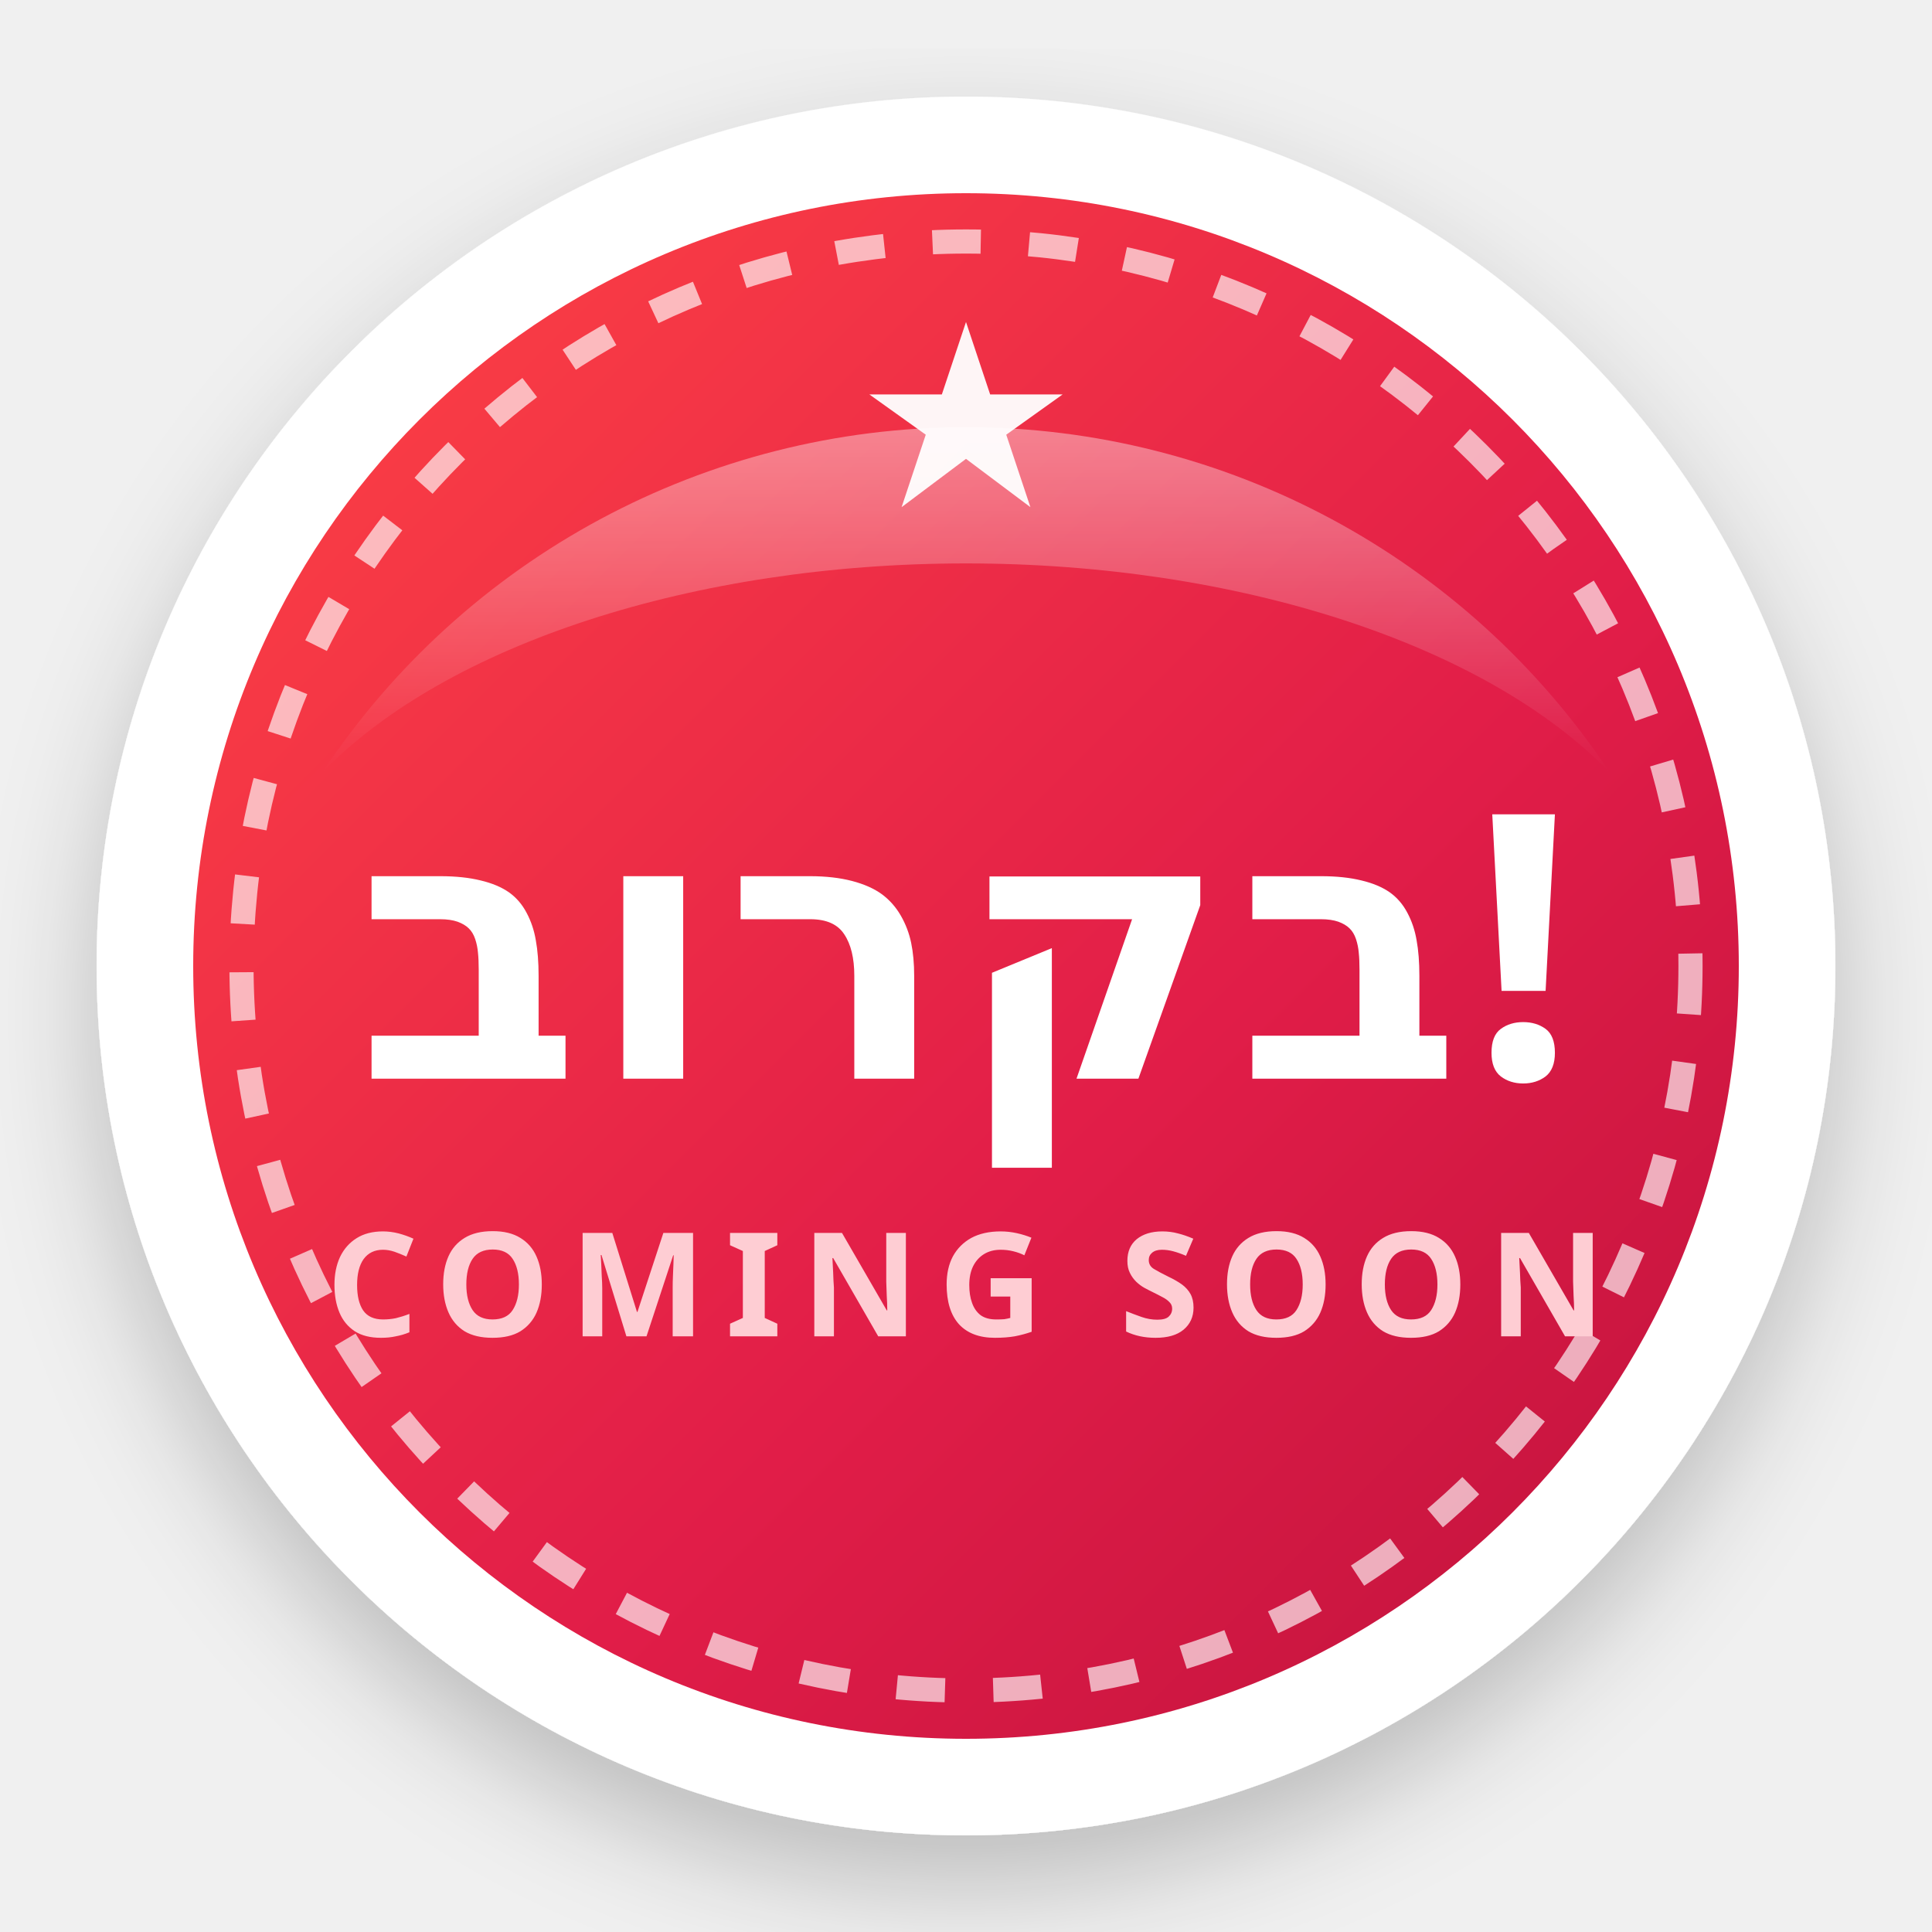
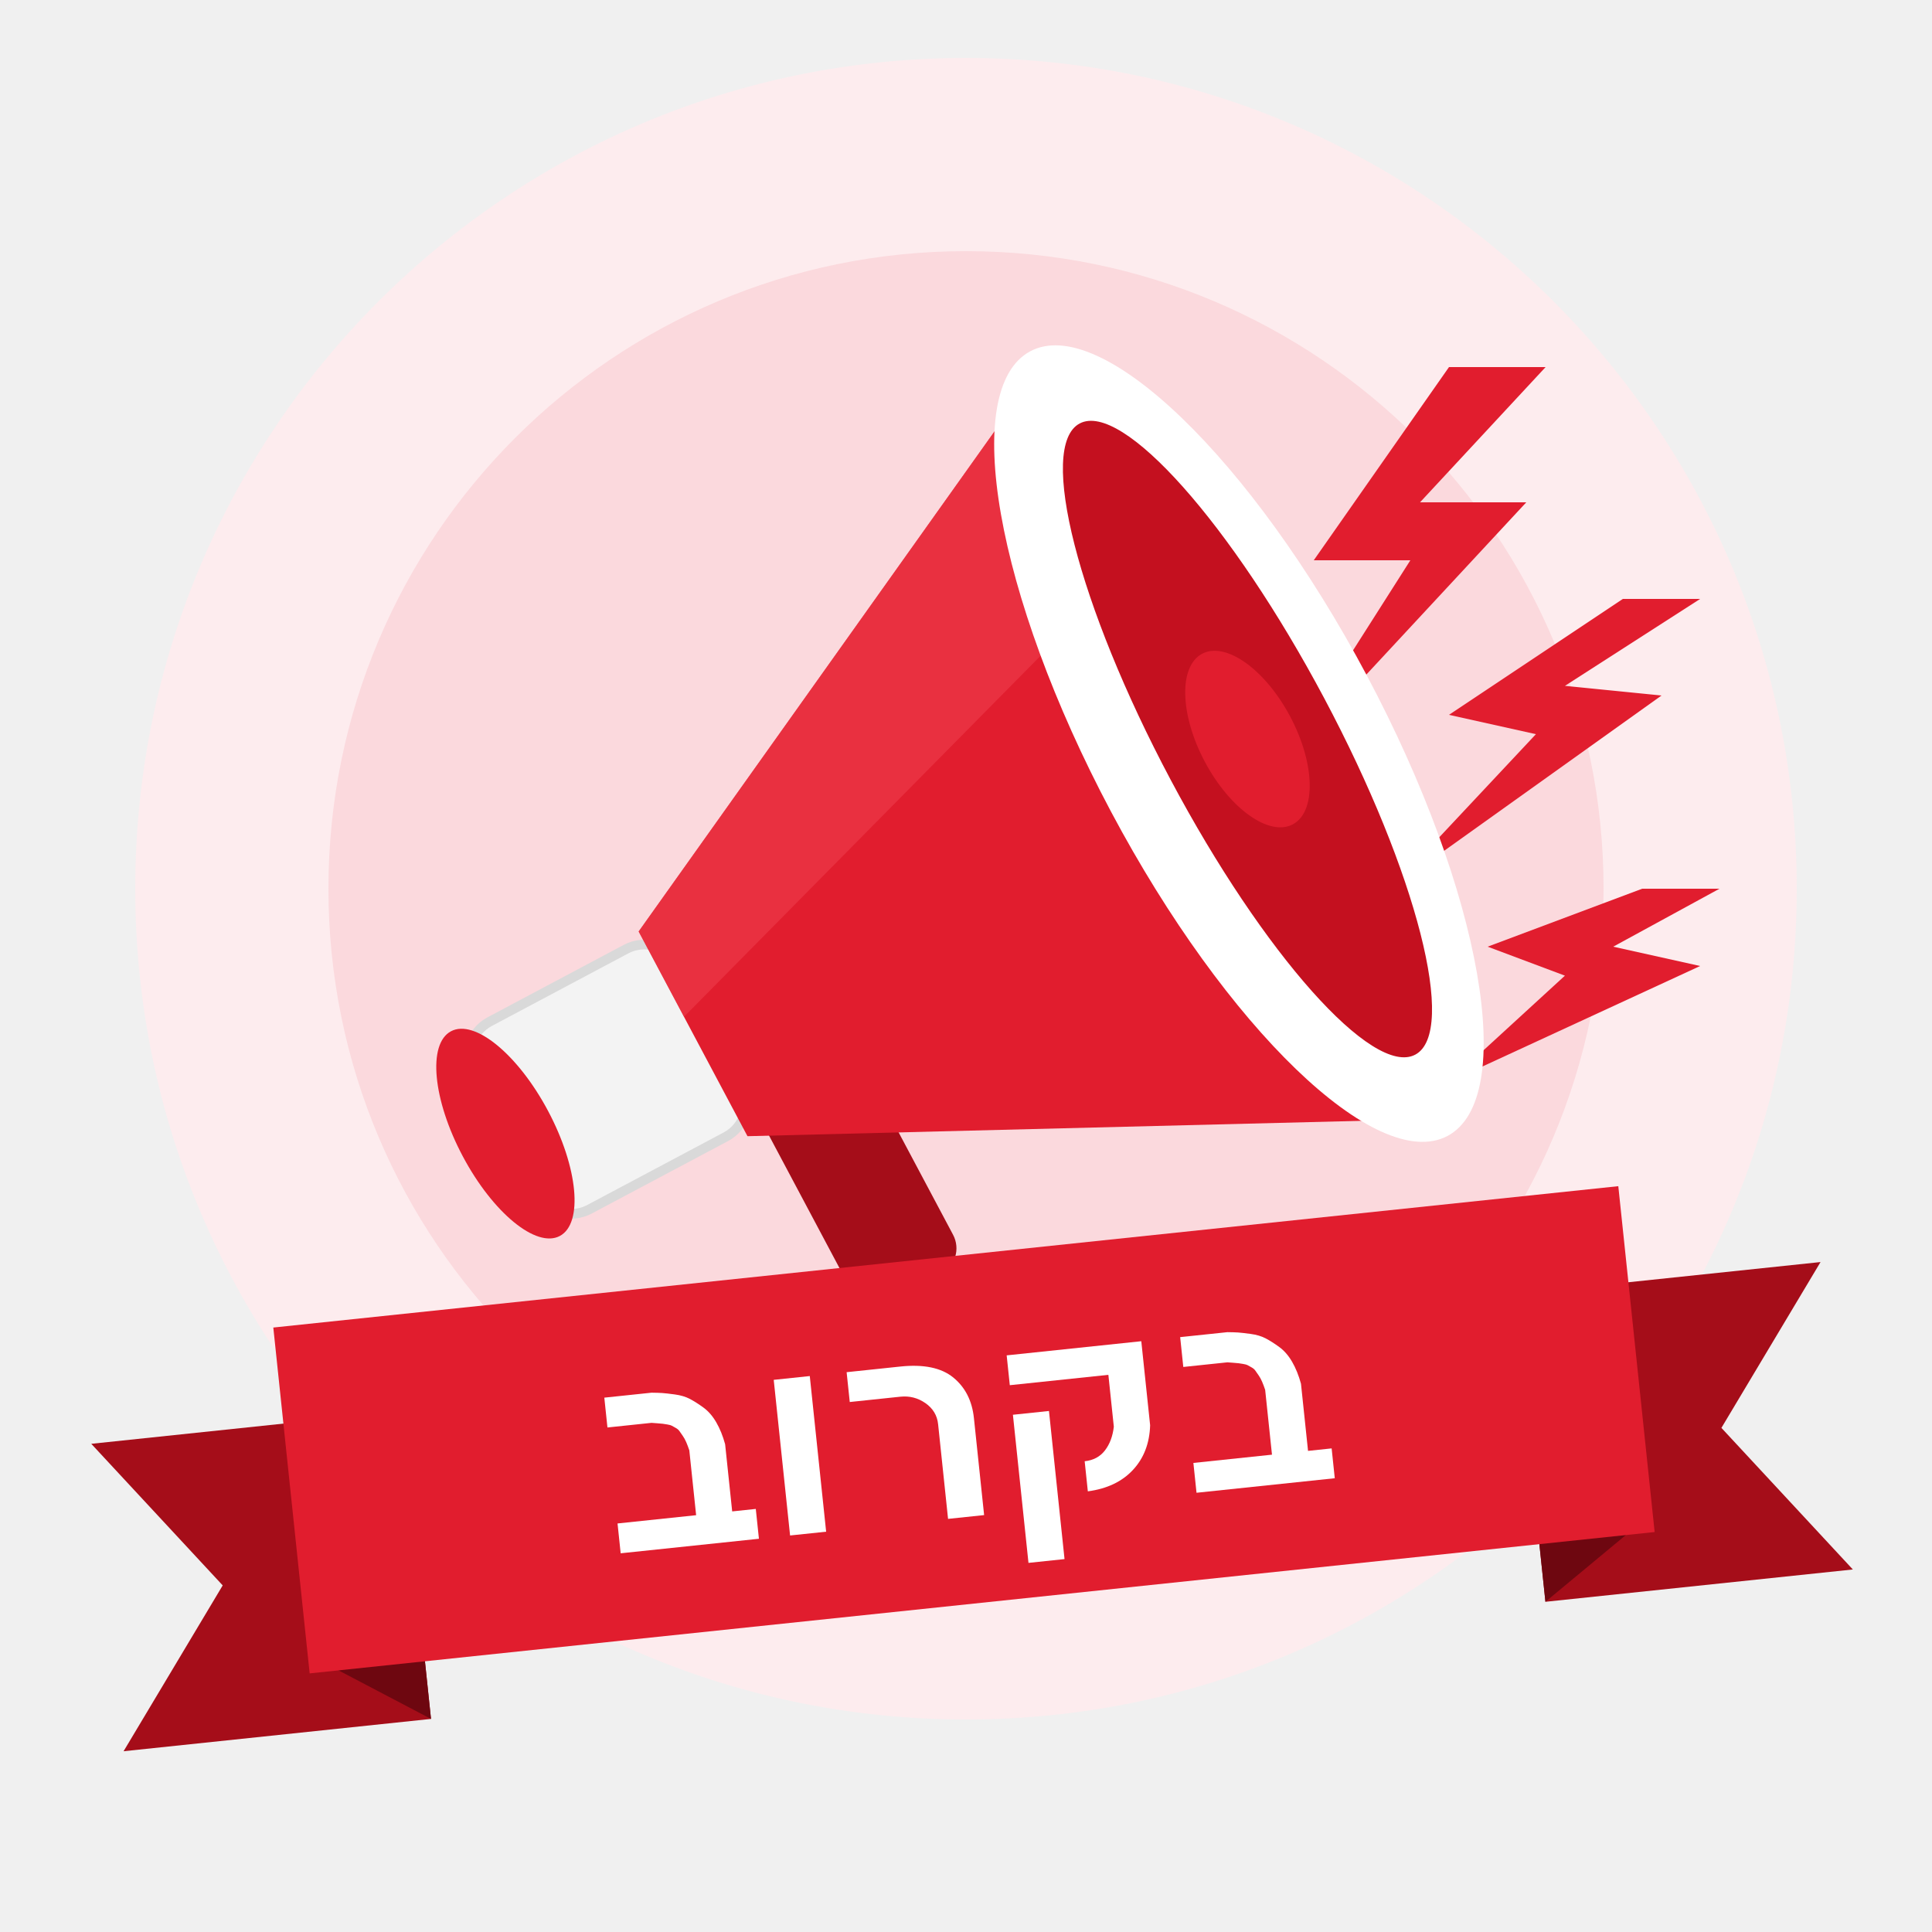
- <svg xmlns="http://www.w3.org/2000/svg" viewBox="0 0 120 120" width="120" height="120">
-   <defs>
-     <filter id="cs-shadow" x="-20%" y="-20%" width="150%" height="150%">
-       <feDropShadow dx="0" dy="3" stdDeviation="3.5" flood-color="#000000" flood-opacity="0.22" />
-     </filter>
-     <linearGradient id="cs-bg" x1="0%" y1="0%" x2="100%" y2="100%">
-       <stop offset="0%" stop-color="#ff4444" />
-       <stop offset="60%" stop-color="#e11d48" />
-       <stop offset="100%" stop-color="#be123c" />
-     </linearGradient>
-     <linearGradient id="cs-sheen" x1="0%" y1="0%" x2="0%" y2="100%">
-       <stop offset="0%" stop-color="#ffffff" stop-opacity="0.4" />
-       <stop offset="100%" stop-color="#ffffff" stop-opacity="0" />
-     </linearGradient>
-   </defs>
-   <circle cx="60" cy="60" r="54" fill="#ffffff" filter="url(#cs-shadow)" />
-   <circle cx="60" cy="60" r="48" fill="url(#cs-bg)" />
-   <circle cx="60" cy="60" r="45" fill="none" stroke="#ffffff" stroke-width="1.5" stroke-dasharray="3 3" opacity="0.65" />
-   <path d="M 20,48 A 48,48 0 0,1 100,48 A 45,24 0 0,0 20,48 Z" fill="url(#cs-sheen)" />
-   <path d="M 60,20 L 61.5,24.5 L 66,24.5 L 62.5,27 L 64,31.5 L 60,28.5 L 56,31.5 L 57.5,27 L 54,24.5 L 58.5,24.5 Z" fill="#ffffff" opacity="0.95" />
-   <text x="60" y="67" text-anchor="middle" font-family="Assistant, Rubik, 'Segoe UI', system-ui, sans-serif" font-weight="900" font-size="23" fill="#ffffff" letter-spacing="0.5">בקרוב!</text>
-   <text x="60" y="83" text-anchor="middle" font-family="Assistant, Rubik, 'Segoe UI', system-ui, sans-serif" font-weight="800" font-size="9" fill="#fecdd3" letter-spacing="1.2">COMING SOON</text>
+ <svg xmlns="http://www.w3.org/2000/svg" viewBox="0 0 200 200" width="200" height="200" role="img" aria-label="בקרוב">
+   <circle cx="100" cy="92" r="86" fill="#FDECEE" />
+   <circle cx="100" cy="92" r="66" fill="#FBD9DD" />
+   <g fill="#E11D2E">
+     <polygon points="150,38 136,58 146,58 132,80 158,52 147,52 160,38" />
+     <polygon points="168,62 150,74 159,76 144,92 172,72 162,71 176,62" />
+     <polygon points="170,92 154,98 162,101 150,112 176,100 167,98 178,92" />
+   </g>
+   <g transform="rotate(-28 100 92)">
+     <rect x="70" y="100" width="12" height="26" rx="3" fill="#A50D19" />
+     <rect x="46" y="81" width="24" height="22" rx="4" fill="#F3F3F3" stroke="#D9D9D9" stroke-width="1" />
+     <ellipse cx="46" cy="92" rx="5" ry="12" fill="#E11D2E" />
+     <path d="M68 80 L132 48 L132 136 L68 104 Z" fill="#E11D2E" />
+     <path d="M68 80 L132 48 L132 70 L68 90 Z" fill="#F0404F" opacity=".55" />
+     <ellipse cx="132" cy="92" rx="15" ry="46" fill="#FFFFFF" />
+     <ellipse cx="133" cy="92" rx="9" ry="37" fill="#C4101F" />
+     <ellipse cx="133" cy="92" rx="5" ry="10" fill="#E11D2E" />
+   </g>
+   <g transform="rotate(-6 100 150)">
+     <polygon points="10,140 42,140 42,172 10,172 22,156" fill="#A50D19" />
+     <polygon points="190,140 158,140 158,172 190,172 178,156" fill="#A50D19" />
+     <polygon points="30,164 42,172 42,164" fill="#6E0710" />
+     <polygon points="170,164 158,172 158,164" fill="#6E0710" />
+     <rect x="30" y="130" width="140" height="36" fill="#E11D2E" />
+     <path transform="translate(61.24,157.00) scale(0.027,-0.027)" d="M259 600Q285 597 299.5 594.5Q314 592 347.0 584.0Q380 576 402.5 561.0Q425 546 451.0 522.5Q477 499 494.0 461.0Q511 423 519 374V115H610V0H77V115H380V365Q376 383 371.5 397.5Q367 412 360.5 423.5Q354 435 350.0 442.5Q346 450 336.5 456.5Q327 463 323.0 466.0Q319 469 306.5 472.5Q294 476 289.5 477.0Q285 478 269.0 481.0Q253 484 247 485H77V600Z" fill="#FFFFFF" />
+     <path transform="translate(78.82,157.00) scale(0.027,-0.027)" d="M79 0V600H218V0Z" fill="#FFFFFF" />
+     <path transform="translate(86.84,157.00) scale(0.027,-0.027)" d="M391 365Q391 416 351.0 450.5Q311 485 258 485H63V600H270Q405 600 467.5 537.0Q530 474 530 374V0H391Z" fill="#FFFFFF" />
+     <path transform="translate(103.04,157.00) scale(0.027,-0.027)" d="M460 285V485H80V600H599V276Q585 173 515.5 112.5Q446 52 335 49V165Q385 165 416.5 198.0Q448 231 460 285ZM219 371V-200H80V371Z" fill="#FFFFFF" />
+     <path transform="translate(121.18,157.00) scale(0.027,-0.027)" d="M259 600Q285 597 299.5 594.5Q314 592 347.0 584.0Q380 576 402.5 561.0Q425 546 451.0 522.5Q477 499 494.0 461.0Q511 423 519 374V115H610V0H77V115H380V365Q376 383 371.5 397.5Q367 412 360.5 423.5Q354 435 350.0 442.5Q346 450 336.5 456.5Q327 463 323.0 466.0Q319 469 306.5 472.5Q294 476 289.5 477.0Q285 478 269.0 481.0Q253 484 247 485H77V600Z" fill="#FFFFFF" />
+   </g>
</svg>
